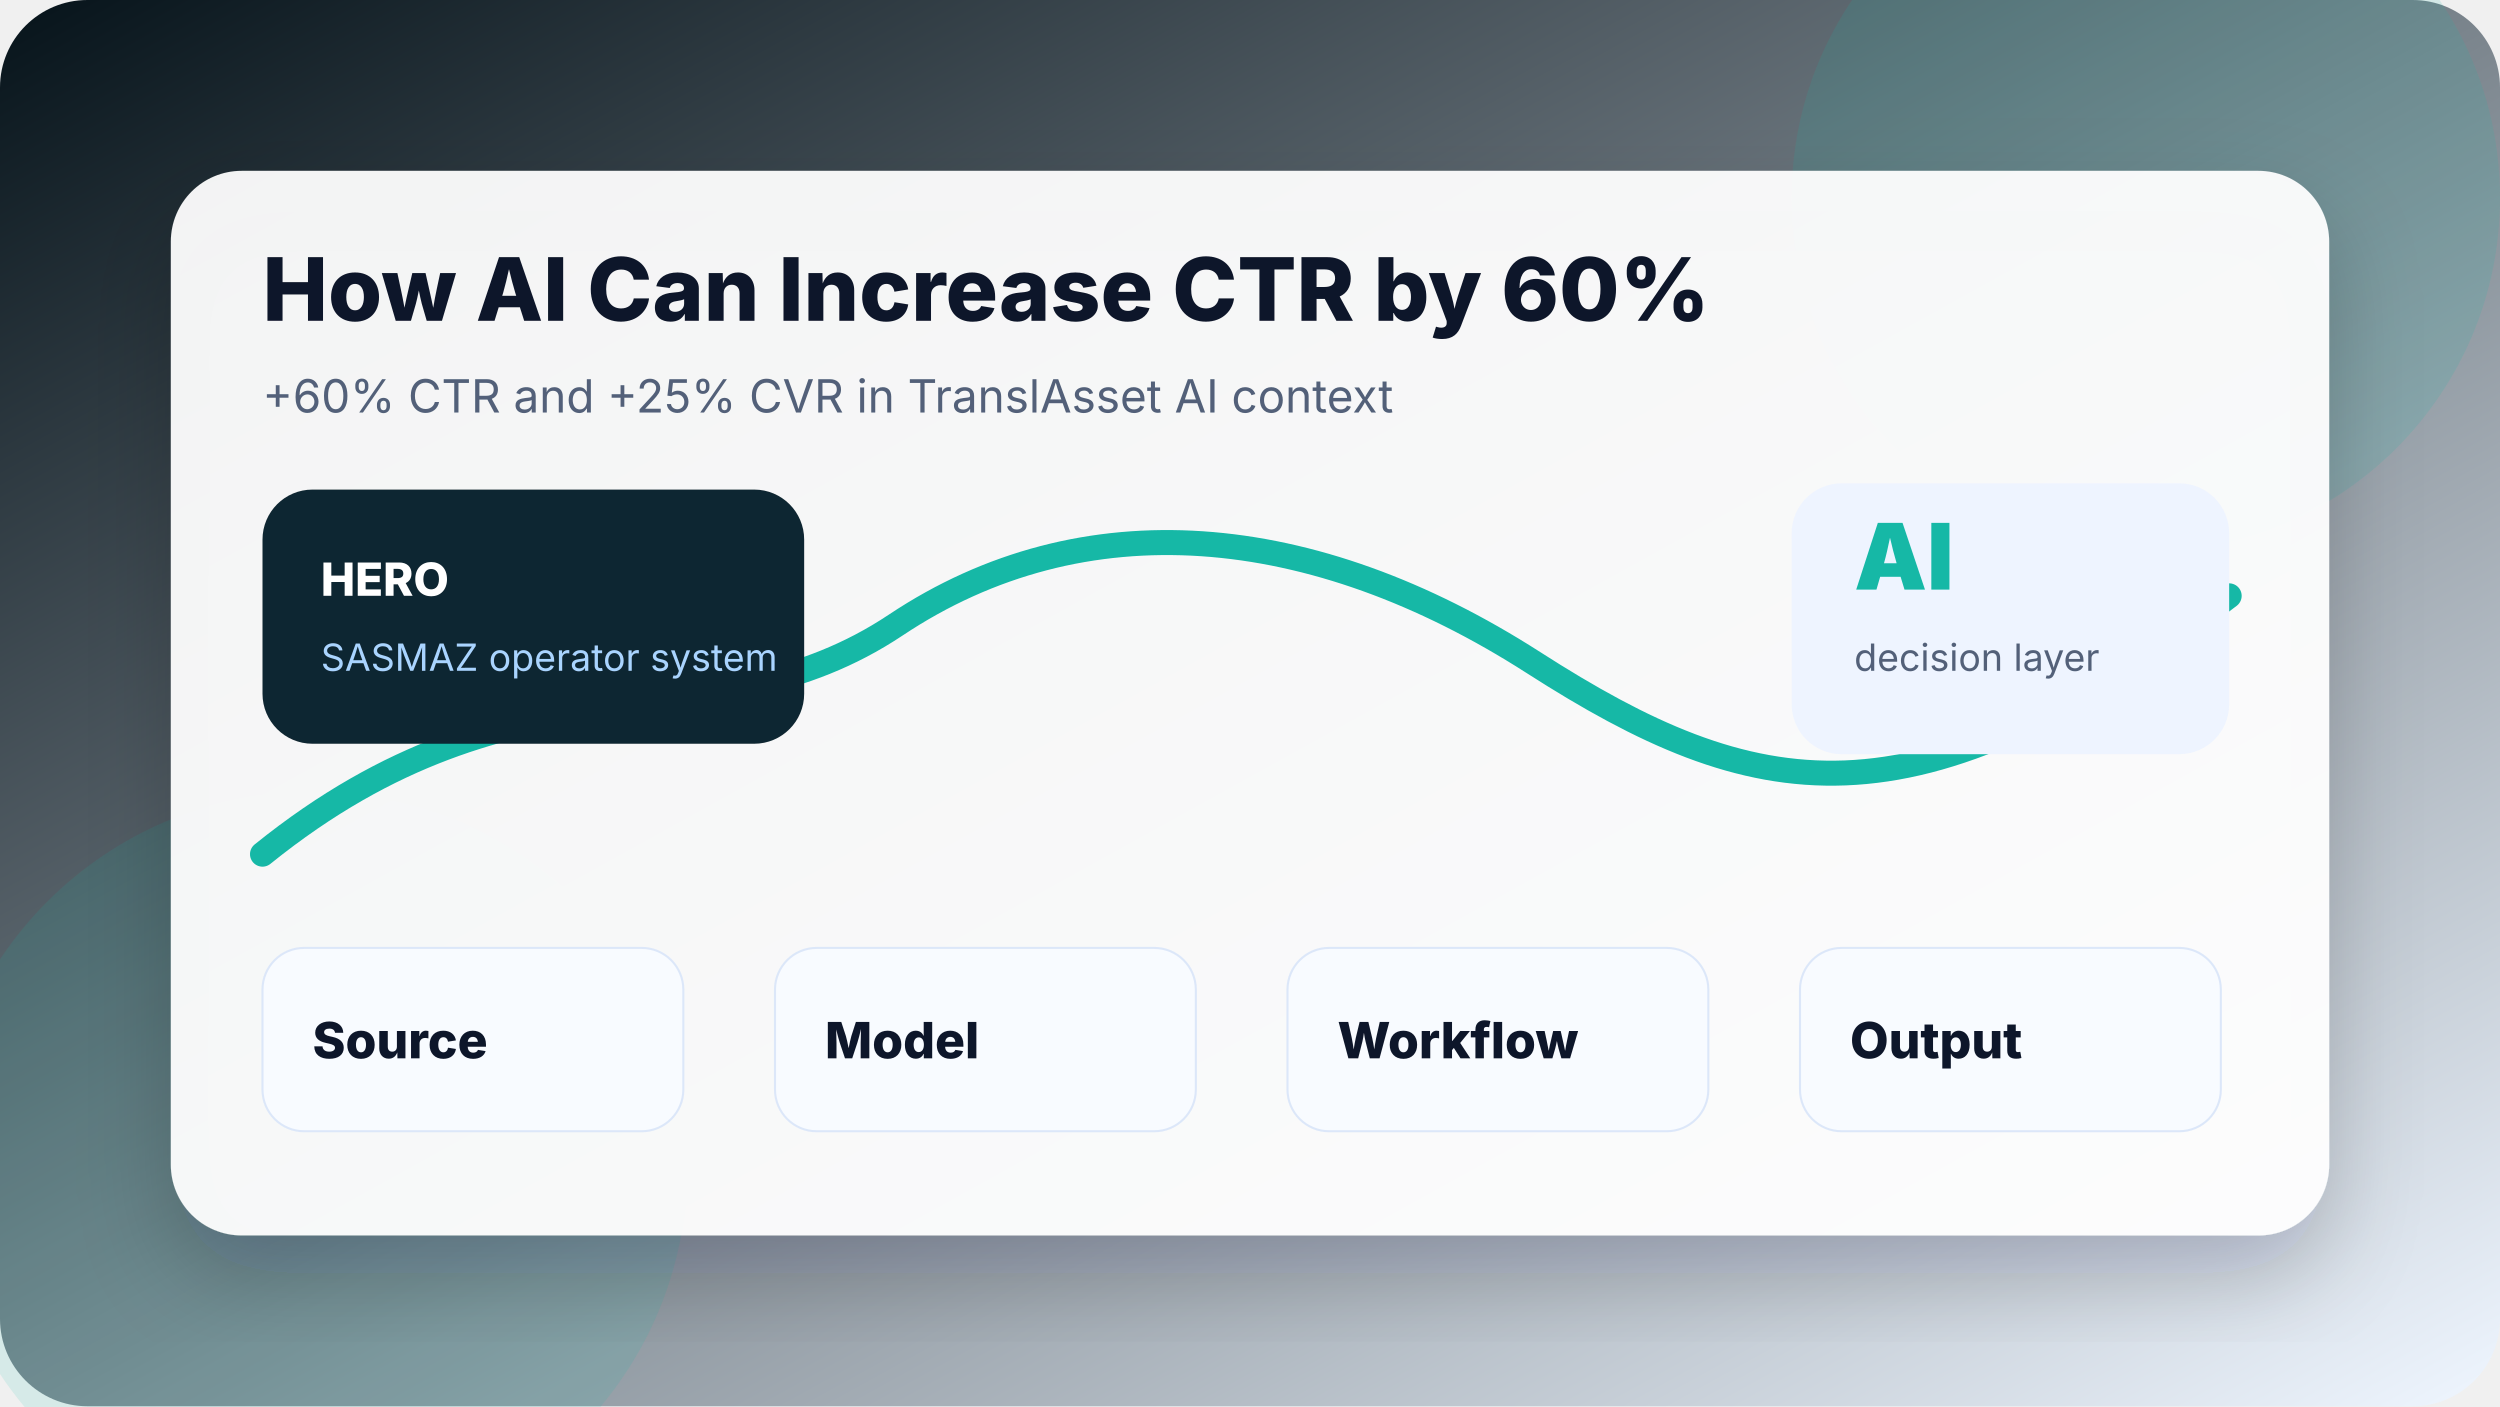
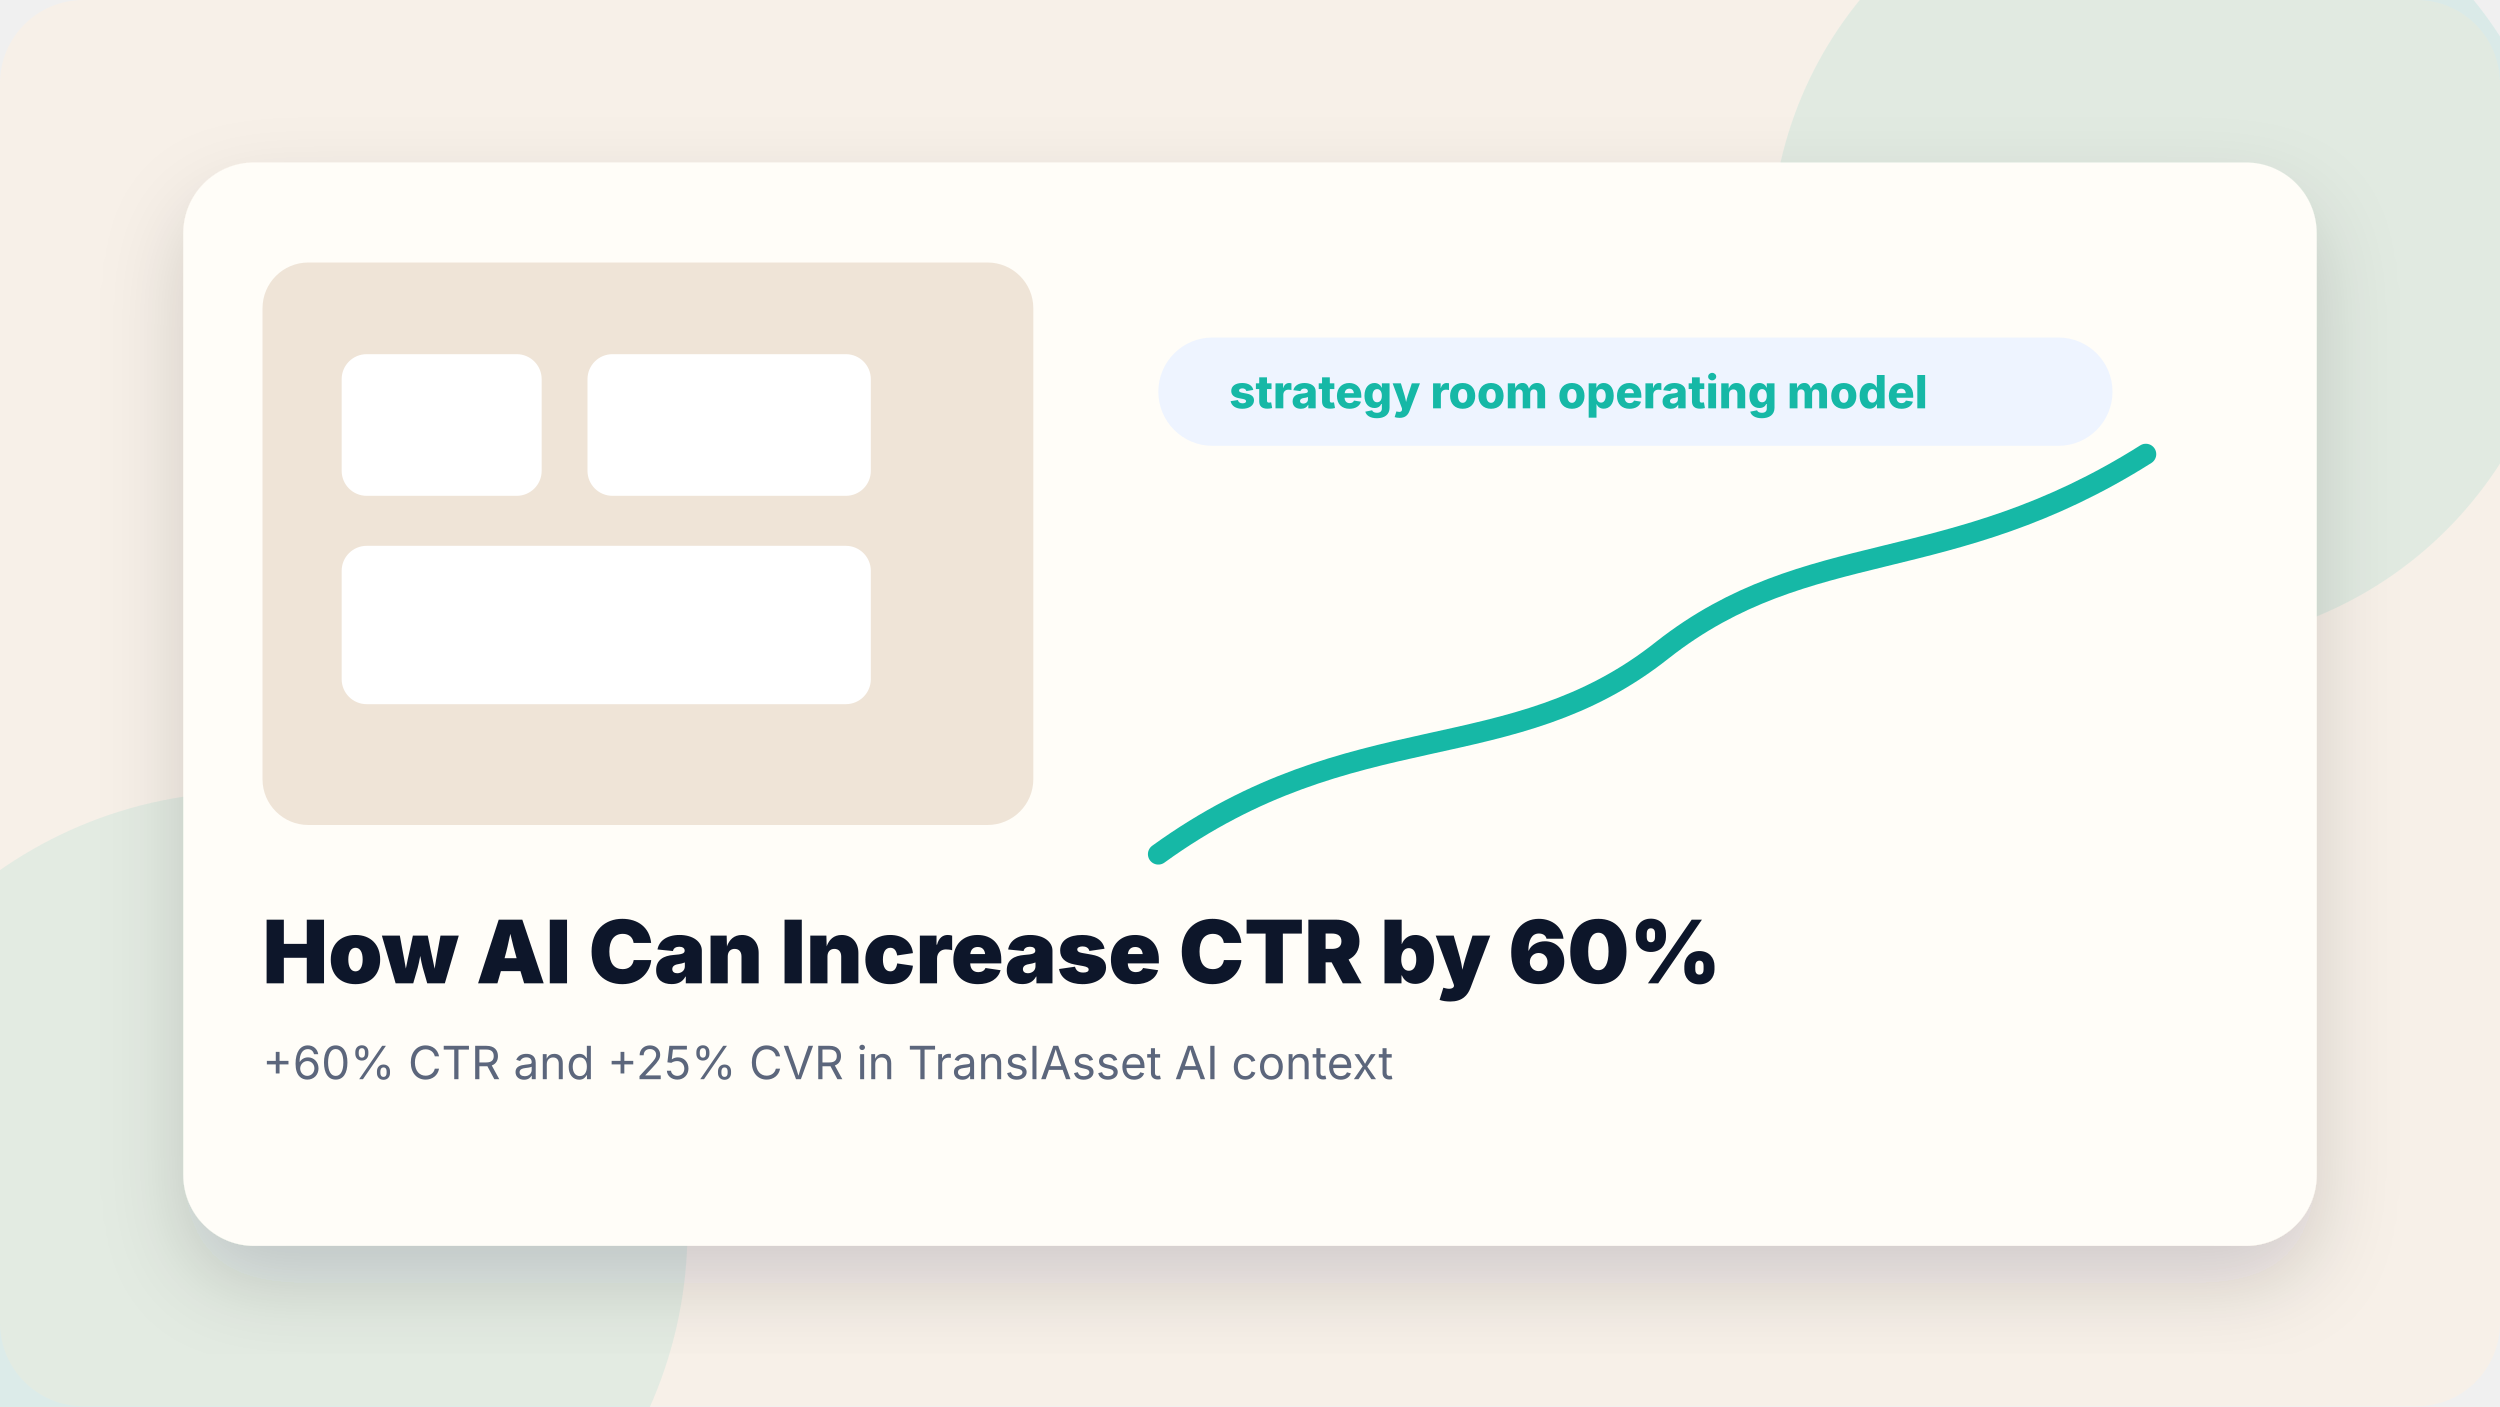
<svg xmlns="http://www.w3.org/2000/svg" width="1200" height="675" viewBox="0 0 1200 675">
  <defs>
-     <linearGradient id="bg" x1="0" x2="1" y1="0" y2="1">
-       <stop stop-color="#06131a" />
-       <stop offset="1" stop-color="#eff6ff" />
-     </linearGradient>
-     <linearGradient id="line" x1="0" x2="1">
-       <stop stop-color="#14b8a6" />
-       <stop offset="1" stop-color="#14b8a6" />
-     </linearGradient>
    <filter id="shadow">
-       <feDropShadow dx="0" dy="20" stdDeviation="22" flood-color="#0f172a" flood-opacity="0.22" />
+       <feDropShadow dx="0" dy="18" stdDeviation="20" flood-color="#0f172a" flood-opacity="0.16" />
    </filter>
  </defs>
-   <rect width="1200" height="675" rx="42" fill="url(#bg)" />
-   <circle cx="1030" cy="95" r="170" fill="#14b8a6" opacity="0.14" />
-   <circle cx="150" cy="560" r="180" fill="#14b8a6" opacity="0.12" />
+   <rect width="1200" height="675" rx="40" fill="#f7f0e8" />
+   <circle cx="1040" cy="120" r="190" fill="#14b8a6" opacity="0.10" />
+   <circle cx="120" cy="590" r="210" fill="#14b8a6" opacity="0.09" />
  <g filter="url(#shadow)">
-     <rect x="82" y="82" width="1036" height="511" rx="34" fill="white" opacity="0.94" />
-     <text x="126" y="154" font-family="Inter, Arial" font-size="42" font-weight="800" fill="#0f172a">How AI Can Increase CTR by 60%</text>
-     <text x="126" y="198" font-family="Inter, Arial" font-size="22" fill="#526179">+60% CTR and +25% CVR in TranslAsset AI context</text>
-     <path d="M126 410 C250 310 340 360 430 300 S630 250 736 318 S918 402 1070 286" fill="none" stroke="url(#line)" stroke-width="12" stroke-linecap="round" />
-     <rect x="126" y="455" width="202" height="88" rx="20" fill="#f8fbff" stroke="#dce7f9" />
-     <text x="150" y="508" font-family="Inter, Arial" font-size="24" font-weight="800" fill="#0f172a">Source</text>
-     <rect x="372" y="455" width="202" height="88" rx="20" fill="#f8fbff" stroke="#dce7f9" />
-     <text x="396" y="508" font-family="Inter, Arial" font-size="24" font-weight="800" fill="#0f172a">Model</text>
-     <rect x="618" y="455" width="202" height="88" rx="20" fill="#f8fbff" stroke="#dce7f9" />
-     <text x="642" y="508" font-family="Inter, Arial" font-size="24" font-weight="800" fill="#0f172a">Workflow</text>
-     <rect x="864" y="455" width="202" height="88" rx="20" fill="#f8fbff" stroke="#dce7f9" />
-     <text x="888" y="508" font-family="Inter, Arial" font-size="24" font-weight="800" fill="#0f172a">Output</text>
-     <rect x="126" y="235" width="260" height="122" rx="24" fill="#0f2530" />
-     <text x="154" y="286" font-family="Inter, Arial" font-size="22" font-weight="800" fill="white">HERO</text>
-     <text x="154" y="322" font-family="Inter, Arial" font-size="18" fill="#a9d4ff">SASMAZ operator system</text>
-     <rect x="860" y="232" width="210" height="130" rx="24" fill="#eef4ff" />
-     <text x="890" y="283" font-family="Inter, Arial" font-size="44" font-weight="900" fill="#14b8a6">AI</text>
-     <text x="890" y="322" font-family="Inter, Arial" font-size="18" fill="#526179">decision layer</text>
+     <rect x="88" y="78" width="1024" height="520" rx="34" fill="#fffdf8" />
+     <rect x="126" y="126" width="370" height="270" rx="22" fill="#efe4d7" />
+     <rect x="164" y="170" width="96" height="68" rx="12" fill="#ffffff" />
+     <rect x="282" y="170" width="136" height="68" rx="12" fill="#ffffff" />
+     <rect x="164" y="262" width="254" height="76" rx="12" fill="#ffffff" />
+     <path d="M556 410 C650 342 725 370 798 312 C868 257 935 278 1030 218" fill="none" stroke="#14b8a6" stroke-width="10" stroke-linecap="round" />
+     <rect x="556" y="162" width="458" height="52" rx="26" fill="#eef4ff" />
+     <text x="590" y="196" font-family="Inter, Arial" font-size="22" font-weight="800" fill="#14b8a6">strategy room operating model</text>
+     <text x="126" y="472" font-family="Inter, Arial" font-size="42" font-weight="900" fill="#0f172a">How AI Can Increase CTR by 60%</text>
+     <text x="126" y="518" font-family="Inter, Arial" font-size="22" fill="#5b667b">+60% CTR and +25% CVR in TranslAsset AI context</text>
  </g>
</svg>
